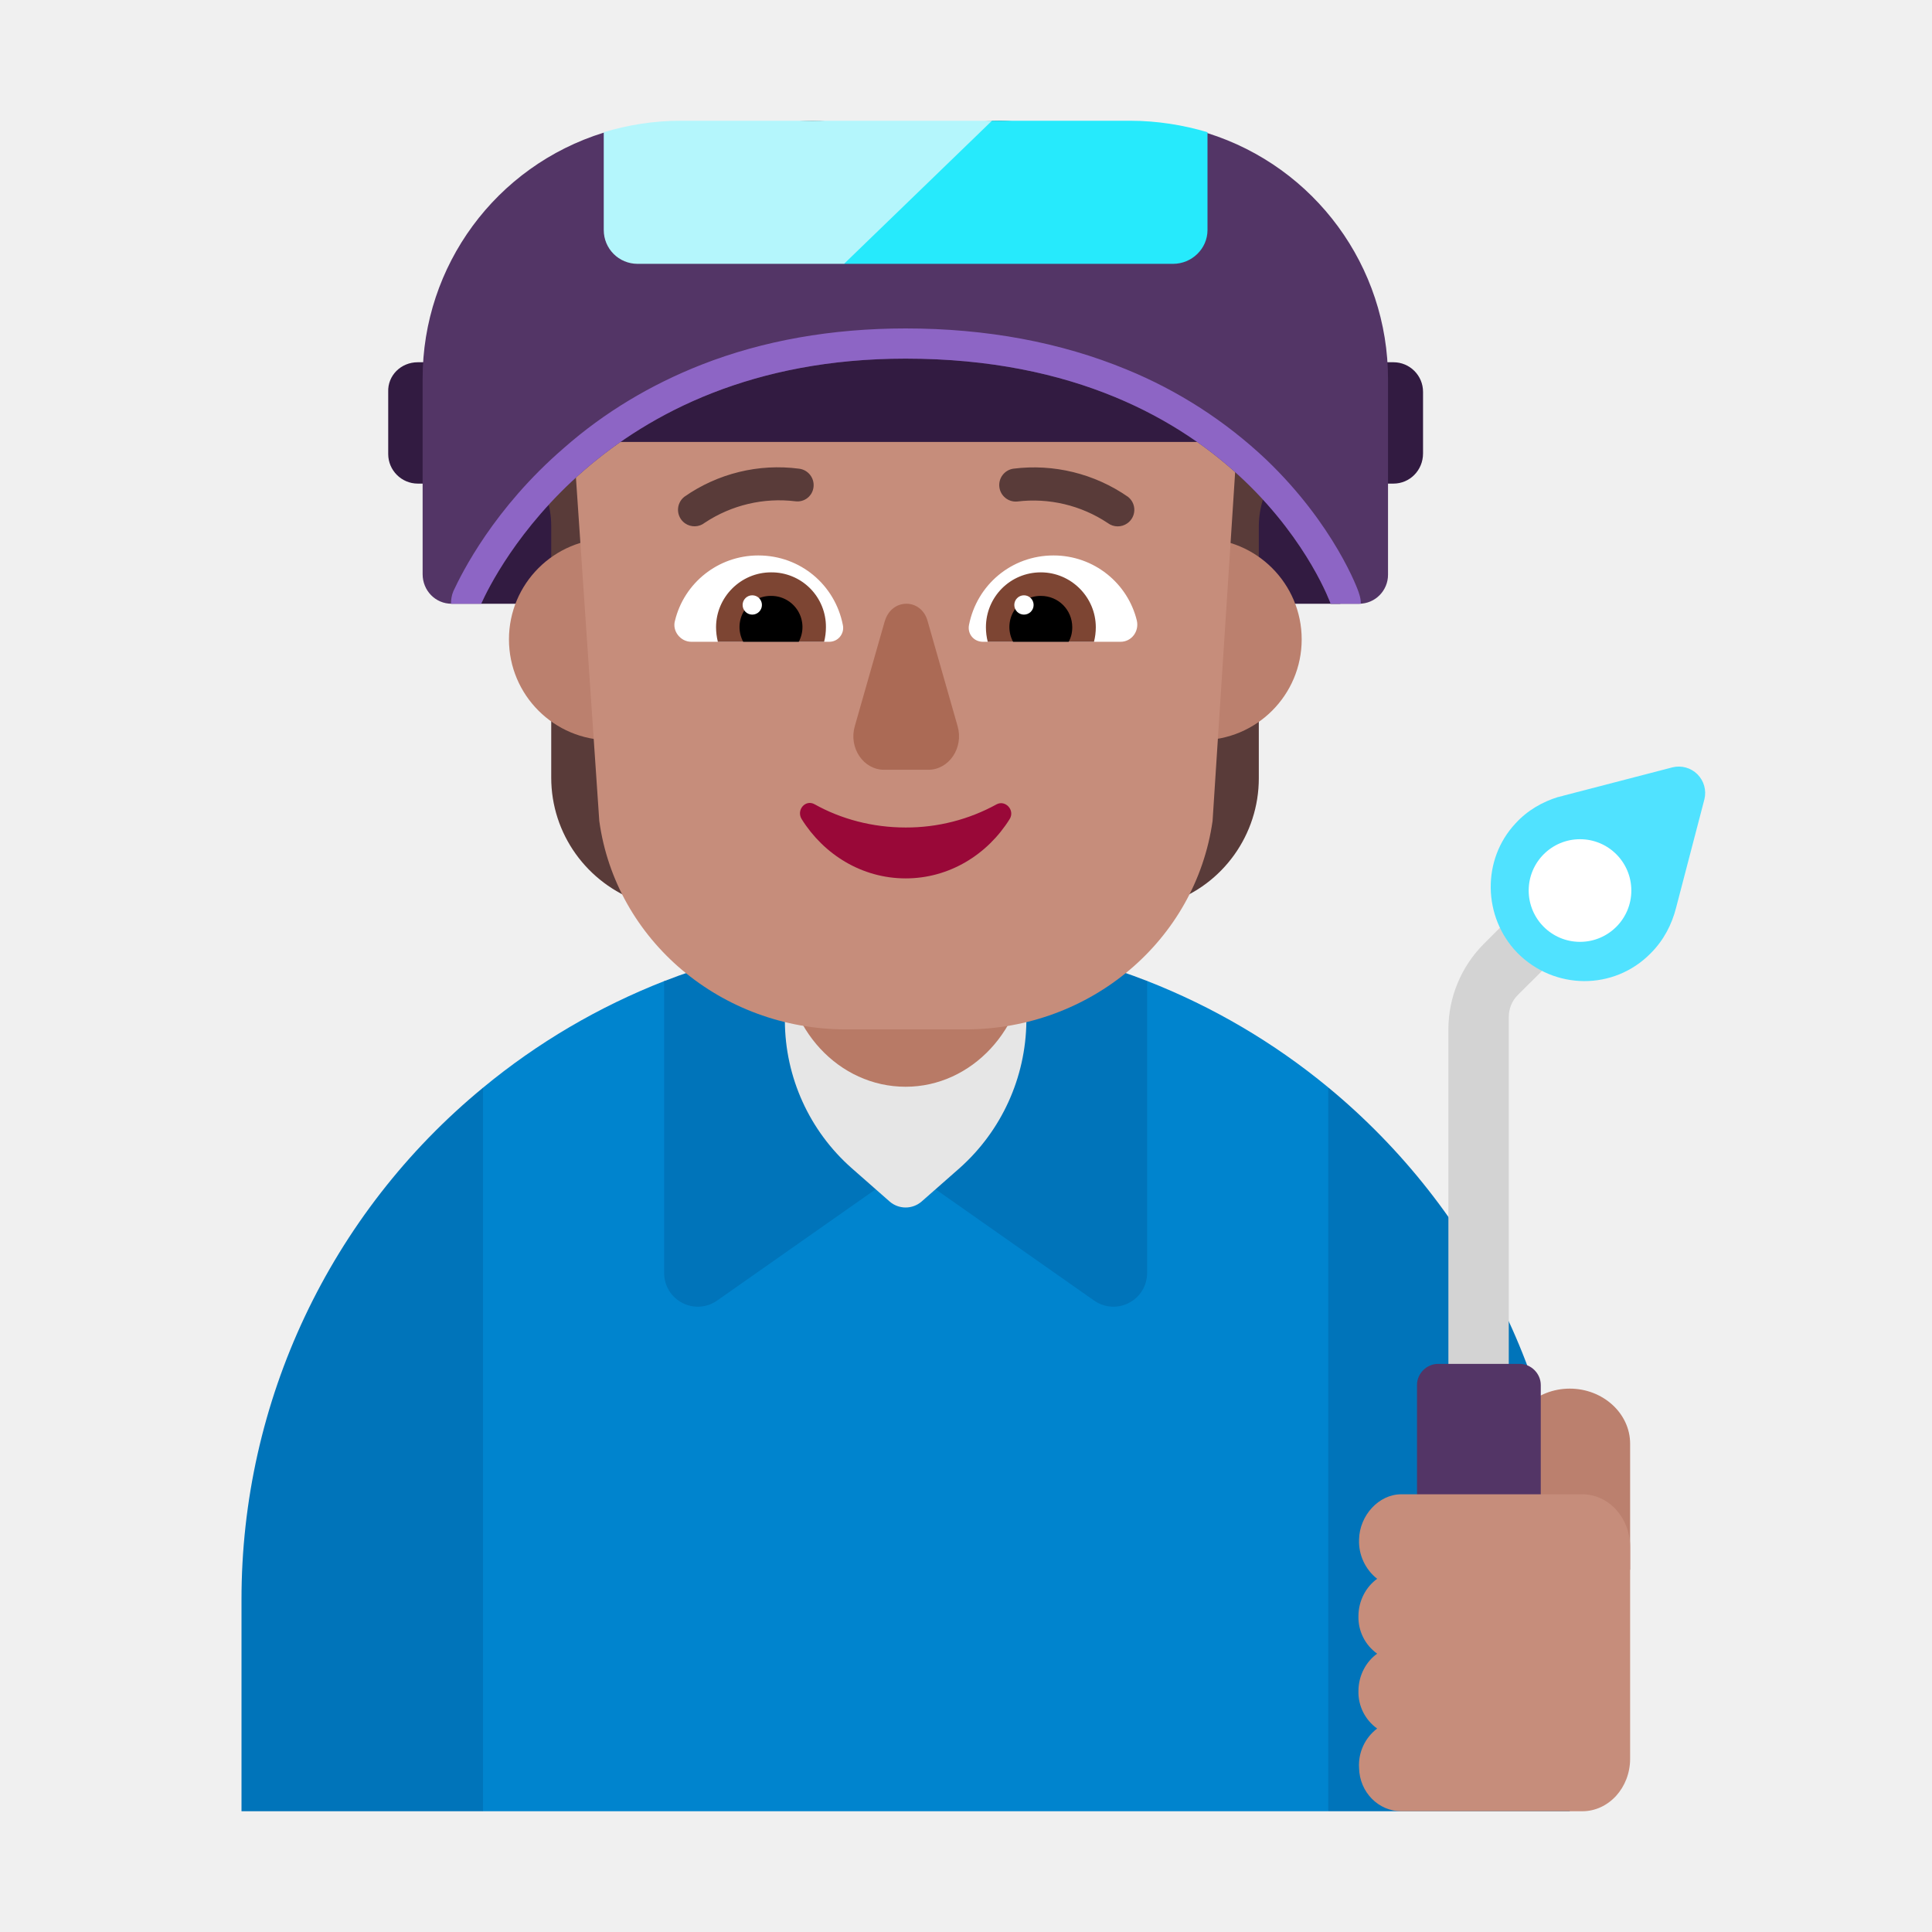
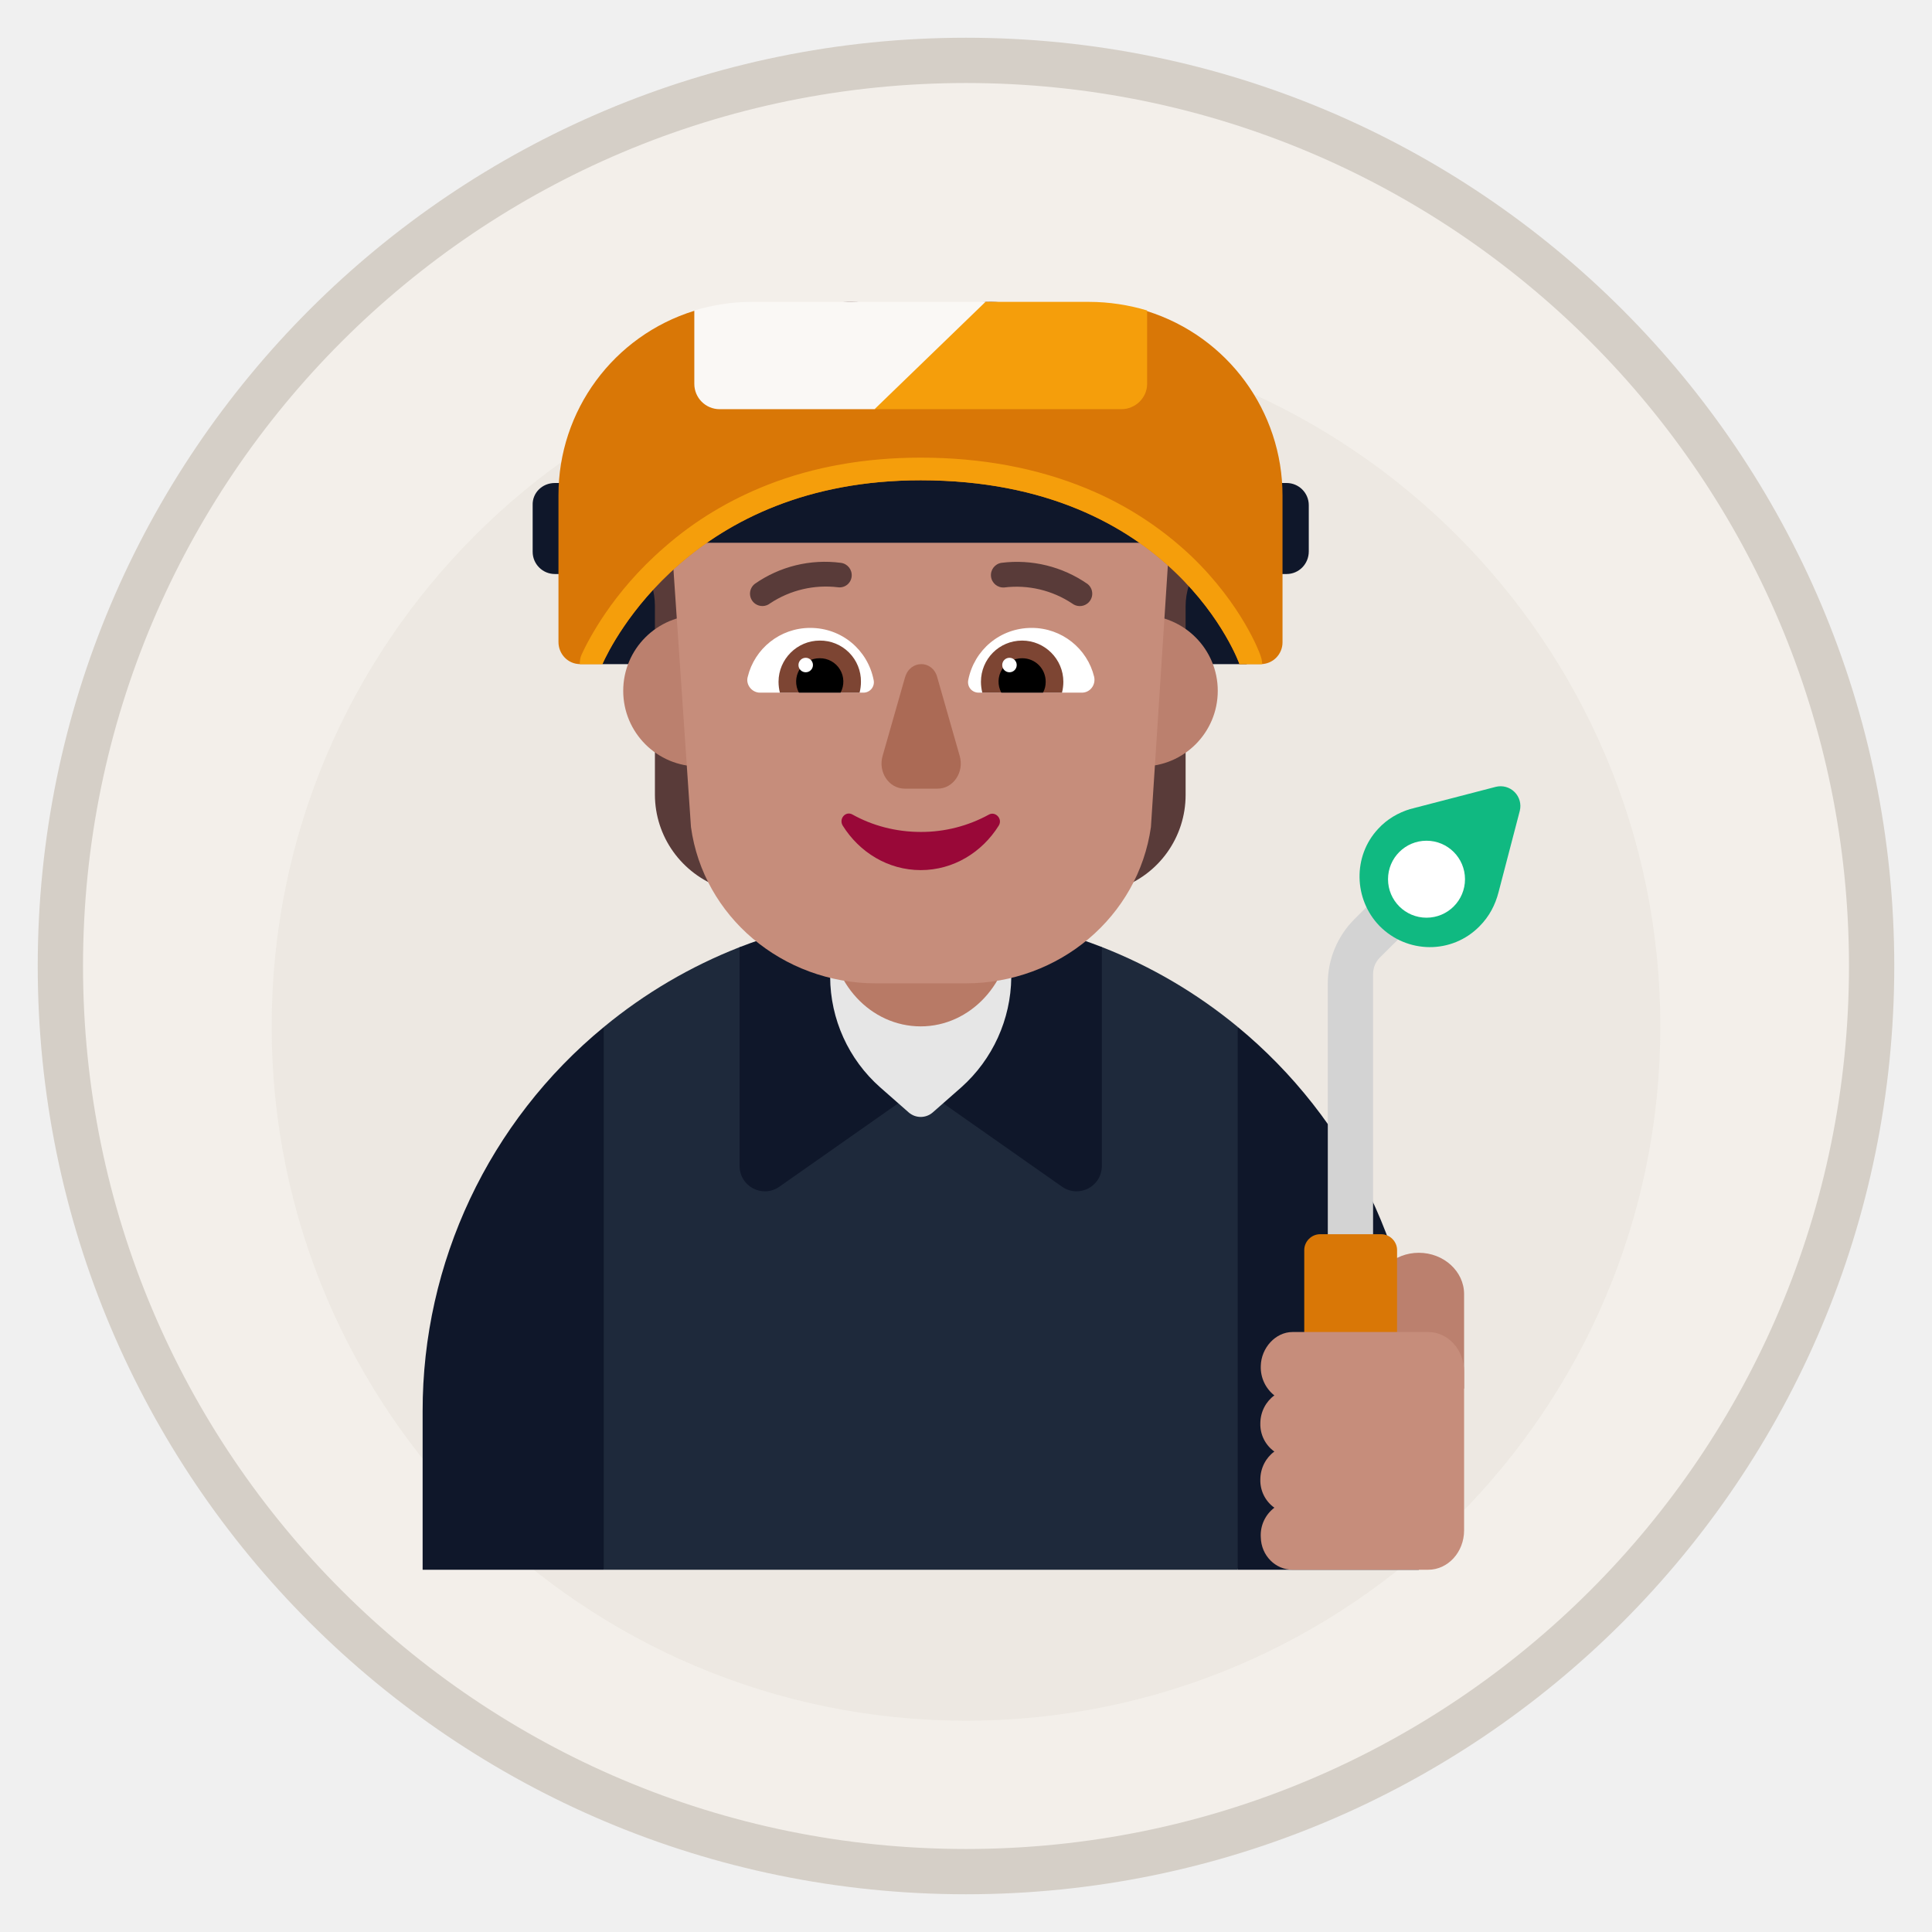
- <svg xmlns="http://www.w3.org/2000/svg" viewBox="0 0 32 32" width="128" height="128">
-   <g fill="none">
-     <path fill="#0084ce" d="M8 18.016a11 11 0 0 1 3-1.765L15 16l4 .248a11 11 0 0 1 3 1.763L23.5 24L22 30H8l-1.5-6z" />
-     <path fill="#0074ba" d="m15 19.35l-3.12 2.19c-.37.26-.88 0-.88-.46v-4.829a11 11 0 0 1 4.005-.751c1.41 0 2.757.265 3.995.748v4.832c0 .46-.51.72-.88.46zm7-1.339V30h4v-3.5c0-3.42-1.557-6.472-4-8.489M8 30V18.016A10.97 10.97 0 0 0 4 26.5V30z" />
-     <path fill="#e6e6e6" d="m15.896 19.346l-.63.554a.404.404 0 0 1-.532 0l-.63-.554A3.27 3.27 0 0 1 13 16.91v-2.952c.01-1.08.9-1.958 2.005-1.958S17 12.879 17 13.968v2.951a3.3 3.3 0 0 1-1.104 2.427" />
-     <path fill="#b87a66" d="M15 18c-1.107 0-2-.965-2-2.162v-2.687c0-1.185.893-2.151 2-2.151s2 .966 2 2.162v2.687C16.99 17.035 16.097 18 15 18" />
-     <path fill="#321b41" d="M22.2 8.01h.88c.27 0 .49-.22.49-.5V6.49a.49.49 0 0 0-.49-.49H6.92c-.28 0-.5.22-.49.49v1.03c0 .27.22.49.49.49h1.05V10H22.2z" />
-     <path fill="#593b39" d="M21.25 5.29c-.3-.52-.77-.88-1.29-1.06a2.56 2.56 0 0 1-1.38-1.08a2.38 2.38 0 0 0-2.97-.96c-.39.17-.83.17-1.22 0c-.29-.12-.6-.19-.93-.19c-.85 0-1.6.44-2.02 1.11c-.33.52-.82.92-1.41 1.12c-.55.19-1.03.58-1.32 1.13c-.43.8-.34 1.76.15 2.47c.17.26.27.57.27.88v4.17c0 .93.59 1.75 1.47 2.06l1.89.65V8.17c.15-.14.27-.31.38-.5c.17-.29.27-.61.3-.92a2.32 2.32 0 0 0 1.82-.55c.42.35.95.57 1.54.57c.1 0 .19-.01.28-.02a2.37 2.37 0 0 0 .68 1.42v7.43l1.89-.65c.88-.3 1.47-1.13 1.47-2.06V8.72c0-.31.1-.62.28-.88c.52-.74.59-1.73.12-2.55" />
-     <path fill="#bb806e" d="M11.77 10.59a1.67 1.67 0 1 1-3.34 0a1.67 1.67 0 0 1 3.34 0m9.79 0a1.67 1.67 0 1 1-3.34 0a1.67 1.67 0 0 1 3.34 0" />
-     <path fill="#c68d7b" d="M16.167 3.05h-2.334c-2.625 0-4.605 2.118-4.302 4.737l.395 5.81c.271 1.978 2.022 3.453 4.085 3.453h1.979c2.073 0 3.813-1.475 4.094-3.452l.376-5.811c.354-2.509-1.667-4.737-4.293-4.737" />
-     <path fill="#fff" d="M11.18 10.28c.15-.62.71-1.08 1.38-1.08c.7 0 1.27.49 1.4 1.15a.23.23 0 0 1-.23.28h-2.28c-.18 0-.32-.18-.27-.35m7.65 0c-.15-.62-.71-1.08-1.38-1.08c-.7 0-1.27.49-1.4 1.15c-.03.15.08.28.23.28h2.28c.18 0 .31-.17.27-.35" />
-     <path fill="#7d4533" d="M11.86 10.39c0-.5.41-.91.91-.91a.9.9 0 0 1 .91.91q0 .12-.03.24h-1.76a1 1 0 0 1-.03-.24m6.29 0c0-.5-.41-.91-.91-.91c-.51 0-.91.41-.91.91q0 .12.03.24h1.76q.03-.12.03-.24" />
-     <path fill="#000" d="M12.77 9.87a.516.516 0 0 1 .46.76h-.92a.516.516 0 0 1 .46-.76m4.47 0a.516.516 0 0 0-.46.76h.92q.06-.105.06-.24c0-.29-.23-.52-.52-.52" />
-     <path fill="#fff" d="M12.62 10.02a.16.16 0 1 1-.32 0a.16.16 0 0 1 .32 0m4.5 0a.16.16 0 1 1-.32 0a.16.16 0 0 1 .32 0" />
-     <path fill="#ab6a55" d="m14.654 10.29l-.496 1.738c-.103.356.14.722.487.722h.73c.345 0 .589-.366.486-.722l-.496-1.738c-.103-.387-.599-.387-.71 0" />
-     <path fill="#990838" d="M15 13.706c-.55 0-1.07-.14-1.508-.385c-.153-.085-.306.096-.214.246c.367.587.999.982 1.723.982c.723 0 1.355-.395 1.722-.982c.092-.15-.071-.32-.214-.246a3.1 3.1 0 0 1-1.508.385" />
-     <path fill="#bb806e" d="M26 23c.55 0 1 .41 1 .912V26h-2v-2.088c.01-.502.45-.912 1-.912" />
-     <path fill="#d3d3d3" d="m26.71 14.92l-.71-.71l-1.42 1.42c-.38.38-.59.89-.59 1.42v6.54h1v-6.74c0-.14.05-.27.15-.37z" />
-     <path fill="#50e2ff" d="m27.76 15.04l.47-1.8a.437.437 0 0 0-.53-.53l-1.81.47c-.02.01-.05.01-.07.02h-.01c-.26.08-.51.22-.71.44c-.56.6-.54 1.55.03 2.14c.61.62 1.6.63 2.21.01c.22-.22.35-.48.42-.75" />
-     <path fill="#fff" d="M26.17 15.6a.85.85 0 1 0 0-1.7a.85.85 0 0 0 0 1.7" />
-     <path fill="#533566" d="M25.52 25.94h-2.05v-3c0-.19.16-.35.35-.35h1.35c.19 0 .35.16.35.35z" />
-     <path fill="#c68d7b" d="M22.51 25.5c.008-.4.327-.75.7-.75h2.997c.438 0 .793.39.793.87v3.51c0 .48-.355.87-.793.87H23.21c-.373 0-.692-.31-.7-.72a.76.76 0 0 1 .3-.65a.74.74 0 0 1-.31-.62c0-.26.128-.49.31-.62a.74.74 0 0 1-.31-.62c0-.26.128-.49.31-.62a.79.79 0 0 1-.3-.65" />
-     <path fill="#321b41" d="M21.56 4.67H9.3v2.65h12.26z" />
-     <path fill="#593b39" d="M11.345 8.667a.274.274 0 0 0 .33-.01a2.23 2.23 0 0 1 1.5-.354a.267.267 0 0 0 .3-.24a.274.274 0 0 0-.24-.3a2.7 2.7 0 0 0-1.9.465a.274.274 0 0 0 .01.439m7.001-.005a.275.275 0 0 0 .327.005a.273.273 0 0 0 .01-.438a2.73 2.73 0 0 0-1.9-.466a.274.274 0 0 0 .063.544a2.22 2.22 0 0 1 1.5.355" />
-     <path fill="#533566" d="M7.97 10c.21-.47 1.98-4.06 7.03-4.06c5.6 0 7.04 4.06 7.04 4.06h.47c.27 0 .48-.22.48-.48V6.28A4.27 4.27 0 0 0 20 2.205l-1.28.045h-7.45L10 2.197A4.26 4.26 0 0 0 7 6.27v3.24c0 .27.21.49.48.49z" />
-     <path fill="#8d65c5" d="M20.97 7.61a7.5 7.5 0 0 0-2.31-1.49c-1.09-.45-2.32-.68-3.66-.68c-1.22 0-2.36.2-3.38.6c-.84.33-1.61.79-2.28 1.38c-1.16 1-1.69 2.07-1.83 2.37c-.03.07-.04.14-.04.21h.5c.21-.47 1.98-4.06 7.03-4.06c5.6 0 7.04 4.06 7.04 4.06h.5c0-.06-.01-.11-.03-.17c-.01-.05-.41-1.14-1.54-2.22" />
-     <path fill="#b4f6fc" d="m13.98 4.37l2.52-.87l-.07-1.5h-5.16c-.44 0-.87.07-1.27.19v1.62c0 .31.25.56.56.56z" />
-     <path fill="#26eafc" d="m16.43 2l-2.45 2.37h5.45c.31 0 .57-.25.57-.56V2.19c-.4-.12-.84-.19-1.28-.19z" />
+ <svg xmlns="http://www.w3.org/2000/svg" viewBox="0 0 64 64" width="128" height="128" fill="none">
+   <circle cx="32" cy="32" r="30" fill="#F3EFEA" stroke="#D5CFC7" stroke-width="1.5" />
+   <circle cx="32" cy="34" r="23" fill="#E7E2DA" opacity="0.55" />
+   <g transform="translate(8 7) scale(1.5)">
+     <g fill="none">
+       <path fill="#1E293B" d="M8 18.016a11 11 0 0 1 3-1.765L15 16l4 .248a11 11 0 0 1 3 1.763L23.5 24L22 30H8l-1.5-6z" />
+       <path fill="#0F172A" d="m15 19.35l-3.12 2.19c-.37.26-.88 0-.88-.46v-4.829a11 11 0 0 1 4.005-.751c1.41 0 2.757.265 3.995.748v4.832c0 .46-.51.72-.88.46zm7-1.339V30h4v-3.5c0-3.42-1.557-6.472-4-8.489M8 30V18.016A10.97 10.97 0 0 0 4 26.5V30z" />
+       <path fill="#e6e6e6" d="m15.896 19.346l-.63.554a.404.404 0 0 1-.532 0l-.63-.554A3.27 3.27 0 0 1 13 16.91v-2.952c.01-1.08.9-1.958 2.005-1.958S17 12.879 17 13.968v2.951a3.3 3.3 0 0 1-1.104 2.427" />
+       <path fill="#b87a66" d="M15 18c-1.107 0-2-.965-2-2.162v-2.687c0-1.185.893-2.151 2-2.151s2 .966 2 2.162v2.687C16.99 17.035 16.097 18 15 18" />
+       <path fill="#0F172A" d="M22.2 8.01h.88c.27 0 .49-.22.49-.5V6.49a.49.49 0 0 0-.49-.49H6.92c-.28 0-.5.22-.49.49v1.03c0 .27.22.49.49.49h1.05V10H22.2z" />
+       <path fill="#593b39" d="M21.25 5.29c-.3-.52-.77-.88-1.29-1.06a2.56 2.56 0 0 1-1.38-1.08a2.38 2.38 0 0 0-2.97-.96c-.39.17-.83.17-1.22 0c-.29-.12-.6-.19-.93-.19c-.85 0-1.6.44-2.02 1.11c-.33.52-.82.92-1.41 1.12c-.55.19-1.03.58-1.32 1.13c-.43.8-.34 1.76.15 2.47c.17.26.27.57.27.88v4.17c0 .93.59 1.75 1.47 2.06l1.89.65V8.17c.15-.14.27-.31.38-.5c.17-.29.27-.61.3-.92a2.32 2.32 0 0 0 1.82-.55c.42.35.95.57 1.54.57c.1 0 .19-.01.28-.02a2.37 2.37 0 0 0 .68 1.42v7.43l1.89-.65c.88-.3 1.47-1.13 1.47-2.06V8.72c0-.31.1-.62.28-.88c.52-.74.59-1.73.12-2.55" />
+       <path fill="#bb806e" d="M11.77 10.59a1.67 1.67 0 1 1-3.34 0a1.67 1.67 0 0 1 3.34 0m9.79 0a1.67 1.67 0 1 1-3.34 0a1.67 1.67 0 0 1 3.34 0" />
+       <path fill="#c68d7b" d="M16.167 3.05h-2.334c-2.625 0-4.605 2.118-4.302 4.737l.395 5.81c.271 1.978 2.022 3.453 4.085 3.453h1.979c2.073 0 3.813-1.475 4.094-3.452l.376-5.811c.354-2.509-1.667-4.737-4.293-4.737" />
+       <path fill="#fff" d="M11.18 10.28c.15-.62.71-1.08 1.38-1.08c.7 0 1.27.49 1.4 1.15a.23.23 0 0 1-.23.28h-2.28c-.18 0-.32-.18-.27-.35m7.65 0c-.15-.62-.71-1.08-1.38-1.08c-.7 0-1.27.49-1.4 1.15c-.03.15.08.28.23.28h2.28c.18 0 .31-.17.27-.35" />
+       <path fill="#7d4533" d="M11.86 10.39c0-.5.41-.91.91-.91a.9.9 0 0 1 .91.91q0 .12-.03.24h-1.76a1 1 0 0 1-.03-.24m6.29 0c0-.5-.41-.91-.91-.91c-.51 0-.91.41-.91.91q0 .12.03.24h1.76q.03-.12.03-.24" />
+       <path fill="#000" d="M12.77 9.87a.516.516 0 0 1 .46.76h-.92a.516.516 0 0 1 .46-.76m4.47 0a.516.516 0 0 0-.46.76h.92q.06-.105.06-.24c0-.29-.23-.52-.52-.52" />
+       <path fill="#fff" d="M12.62 10.02a.16.16 0 1 1-.32 0a.16.16 0 0 1 .32 0m4.5 0a.16.16 0 1 1-.32 0a.16.16 0 0 1 .32 0" />
+       <path fill="#ab6a55" d="m14.654 10.29l-.496 1.738c-.103.356.14.722.487.722h.73c.345 0 .589-.366.486-.722l-.496-1.738c-.103-.387-.599-.387-.71 0" />
+       <path fill="#990838" d="M15 13.706c-.55 0-1.07-.14-1.508-.385c-.153-.085-.306.096-.214.246c.367.587.999.982 1.723.982c.723 0 1.355-.395 1.722-.982c.092-.15-.071-.32-.214-.246a3.1 3.1 0 0 1-1.508.385" />
+       <path fill="#bb806e" d="M26 23c.55 0 1 .41 1 .912V26h-2v-2.088c.01-.502.45-.912 1-.912" />
+       <path fill="#d3d3d3" d="m26.71 14.92l-.71-.71l-1.42 1.42c-.38.38-.59.89-.59 1.42v6.54h1v-6.74c0-.14.05-.27.15-.37z" />
+       <path fill="#10B981" d="m27.76 15.04l.47-1.8a.437.437 0 0 0-.53-.53l-1.81.47c-.02.01-.05.01-.07.02h-.01c-.26.08-.51.22-.71.44c-.56.6-.54 1.55.03 2.14c.61.62 1.6.63 2.21.01c.22-.22.35-.48.42-.75" />
+       <path fill="#fff" d="M26.17 15.6a.85.85 0 1 0 0-1.7a.85.85 0 0 0 0 1.7" />
+       <path fill="#D97706" d="M25.52 25.94h-2.05v-3c0-.19.16-.35.35-.35h1.35c.19 0 .35.16.35.35z" />
+       <path fill="#c68d7b" d="M22.51 25.5c.008-.4.327-.75.7-.75h2.997c.438 0 .793.39.793.87v3.51c0 .48-.355.87-.793.87H23.21c-.373 0-.692-.31-.7-.72a.76.76 0 0 1 .3-.65a.74.74 0 0 1-.31-.62c0-.26.128-.49.31-.62a.74.74 0 0 1-.31-.62c0-.26.128-.49.31-.62a.79.79 0 0 1-.3-.65" />
+       <path fill="#0F172A" d="M21.56 4.67H9.3v2.65h12.26z" />
+       <path fill="#593b39" d="M11.345 8.667a.274.274 0 0 0 .33-.01a2.23 2.23 0 0 1 1.5-.354a.267.267 0 0 0 .3-.24a.274.274 0 0 0-.24-.3a2.7 2.7 0 0 0-1.9.465a.274.274 0 0 0 .01.439m7.001-.005a.275.275 0 0 0 .327.005a.273.273 0 0 0 .01-.438a2.73 2.73 0 0 0-1.9-.466a.274.274 0 0 0 .063.544a2.22 2.22 0 0 1 1.5.355" />
+       <path fill="#D97706" d="M7.97 10c.21-.47 1.98-4.06 7.03-4.06c5.6 0 7.04 4.06 7.04 4.06h.47c.27 0 .48-.22.48-.48V6.28A4.27 4.27 0 0 0 20 2.205l-1.28.045h-7.45L10 2.197A4.26 4.26 0 0 0 7 6.27v3.24c0 .27.21.49.48.49z" />
+       <path fill="#F59E0B" d="M20.97 7.61a7.5 7.5 0 0 0-2.31-1.49c-1.09-.45-2.32-.68-3.66-.68c-1.22 0-2.36.2-3.38.6c-.84.33-1.61.79-2.28 1.38c-1.16 1-1.69 2.07-1.83 2.37c-.03.07-.04.14-.04.21h.5c.21-.47 1.98-4.06 7.03-4.06c5.6 0 7.04 4.06 7.04 4.06h.5c0-.06-.01-.11-.03-.17c-.01-.05-.41-1.14-1.54-2.22" />
+       <path fill="#FAF8F5" d="m13.98 4.37l2.52-.87l-.07-1.5h-5.16c-.44 0-.87.07-1.27.19v1.62c0 .31.25.56.56.56z" />
+       <path fill="#F59E0B" d="m16.43 2l-2.45 2.37h5.45c.31 0 .57-.25.57-.56V2.19c-.4-.12-.84-.19-1.28-.19z" />
+     </g>
  </g>
</svg>
